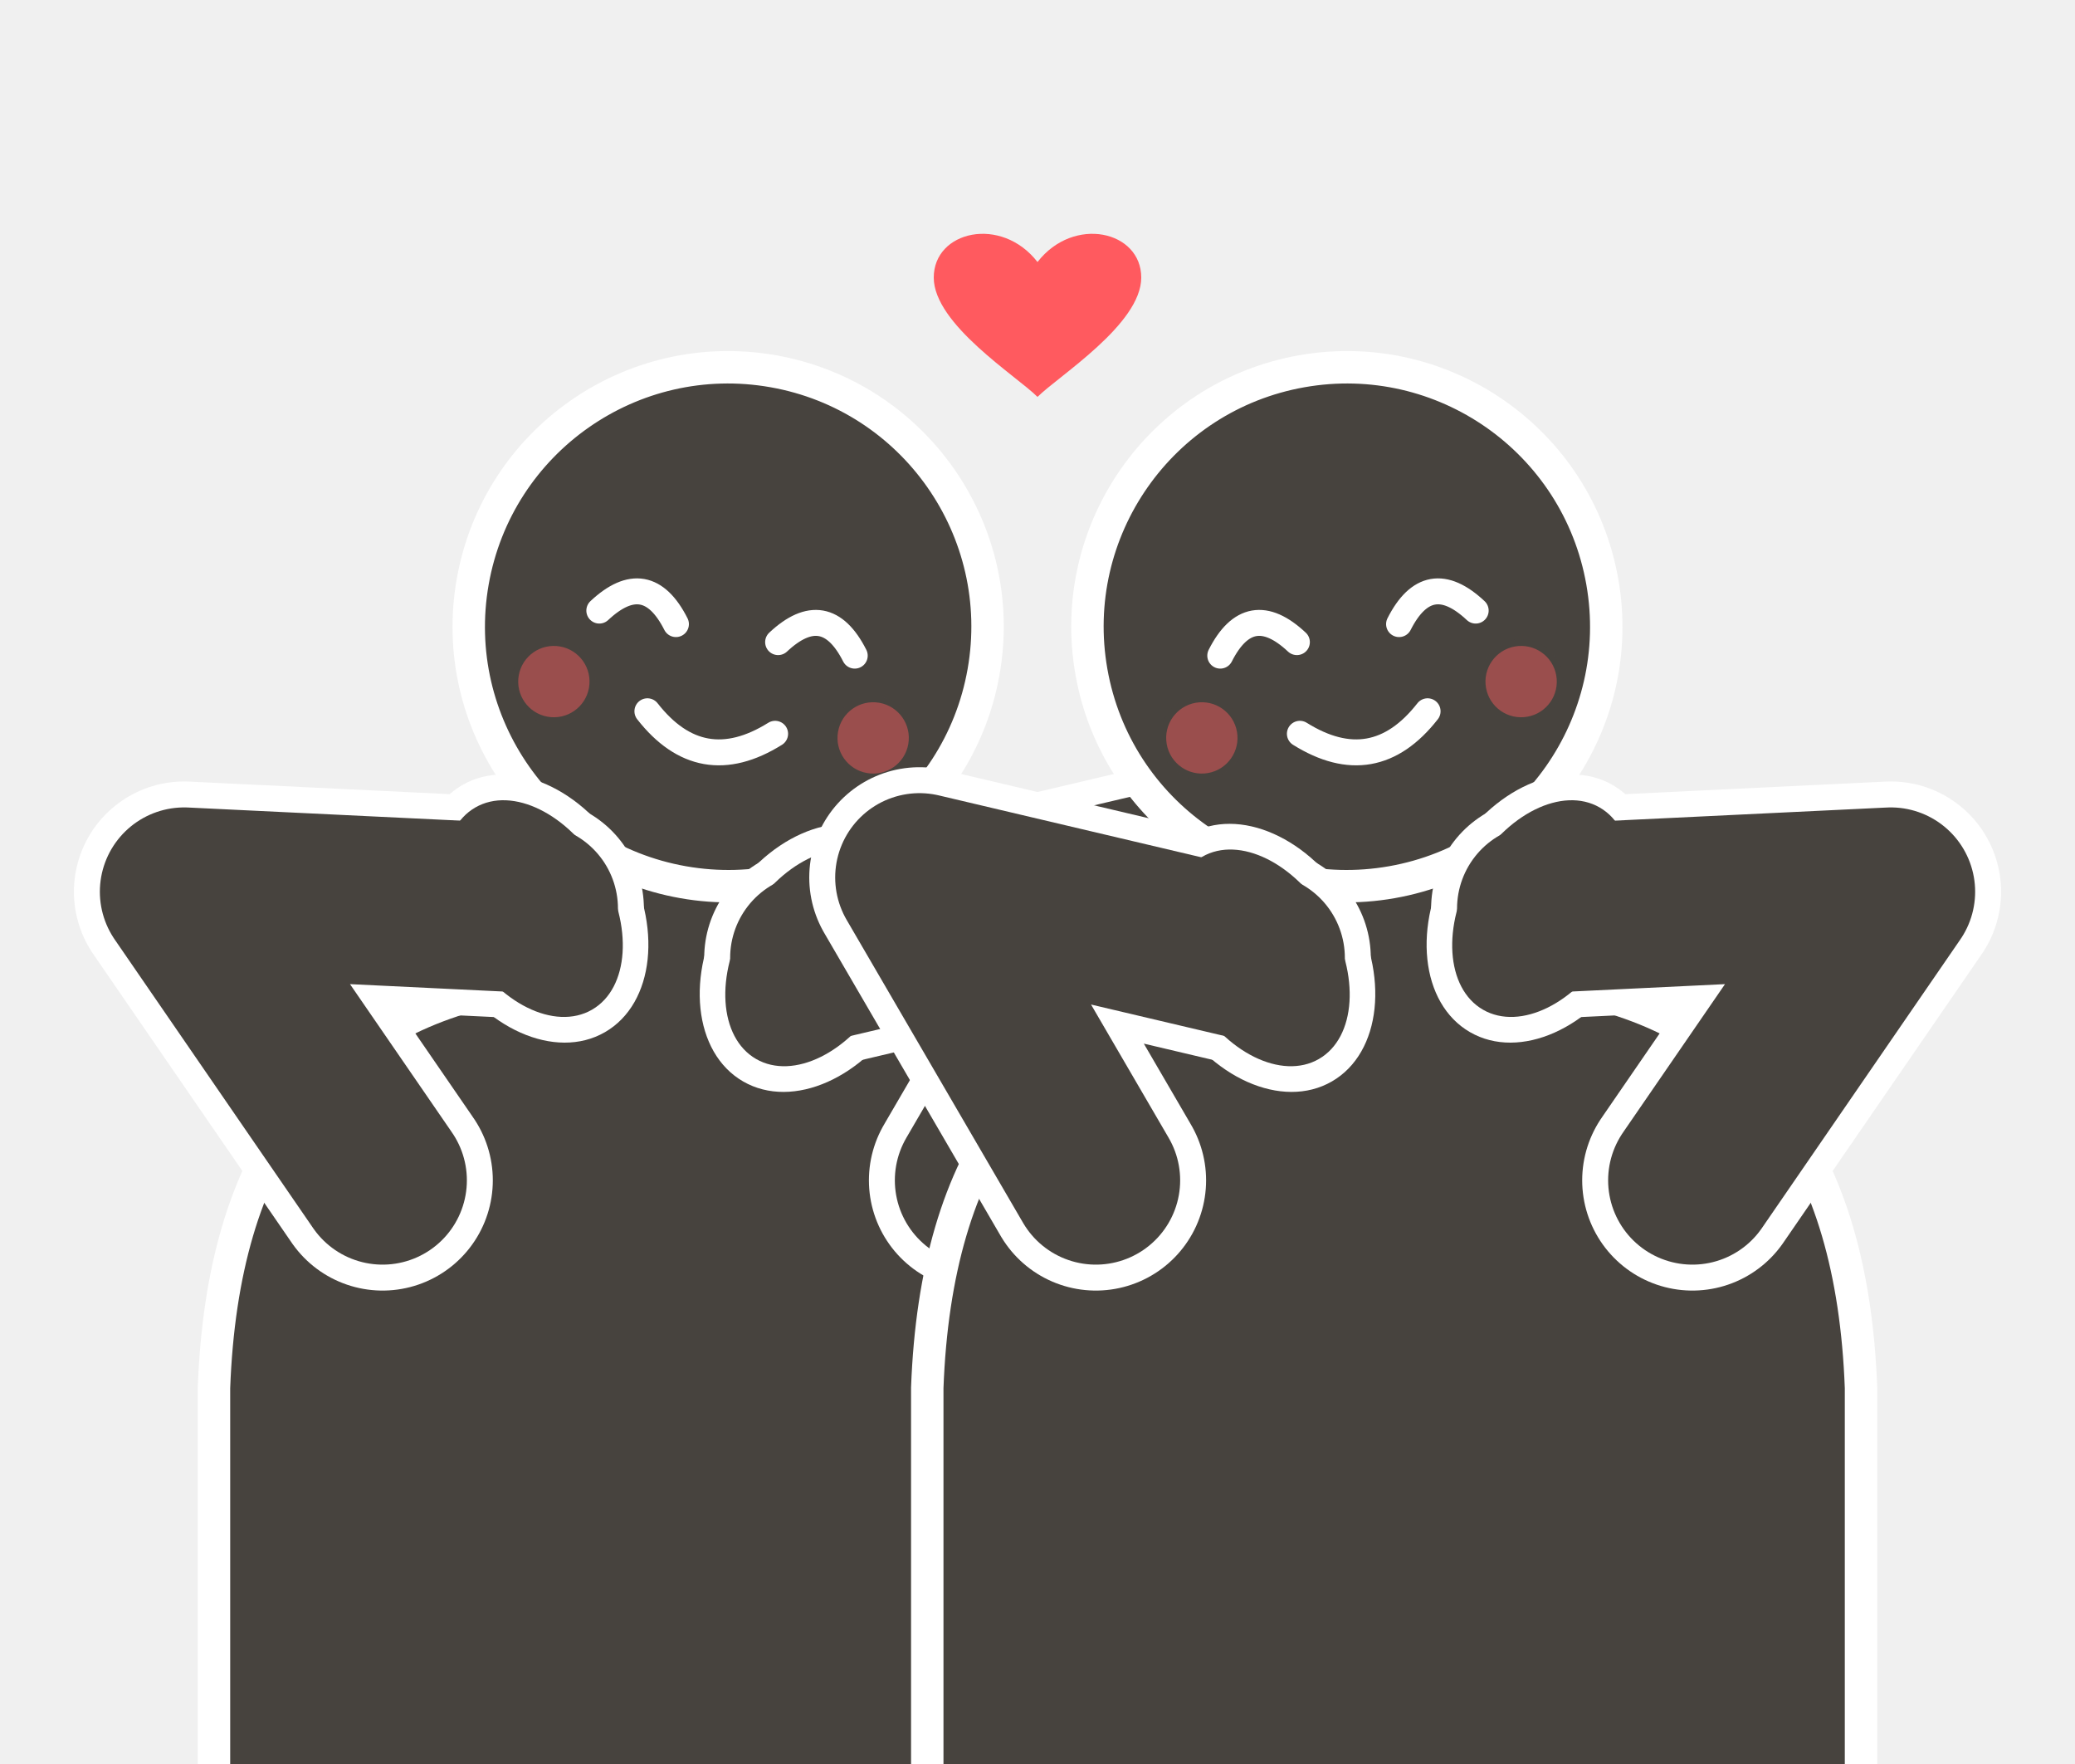
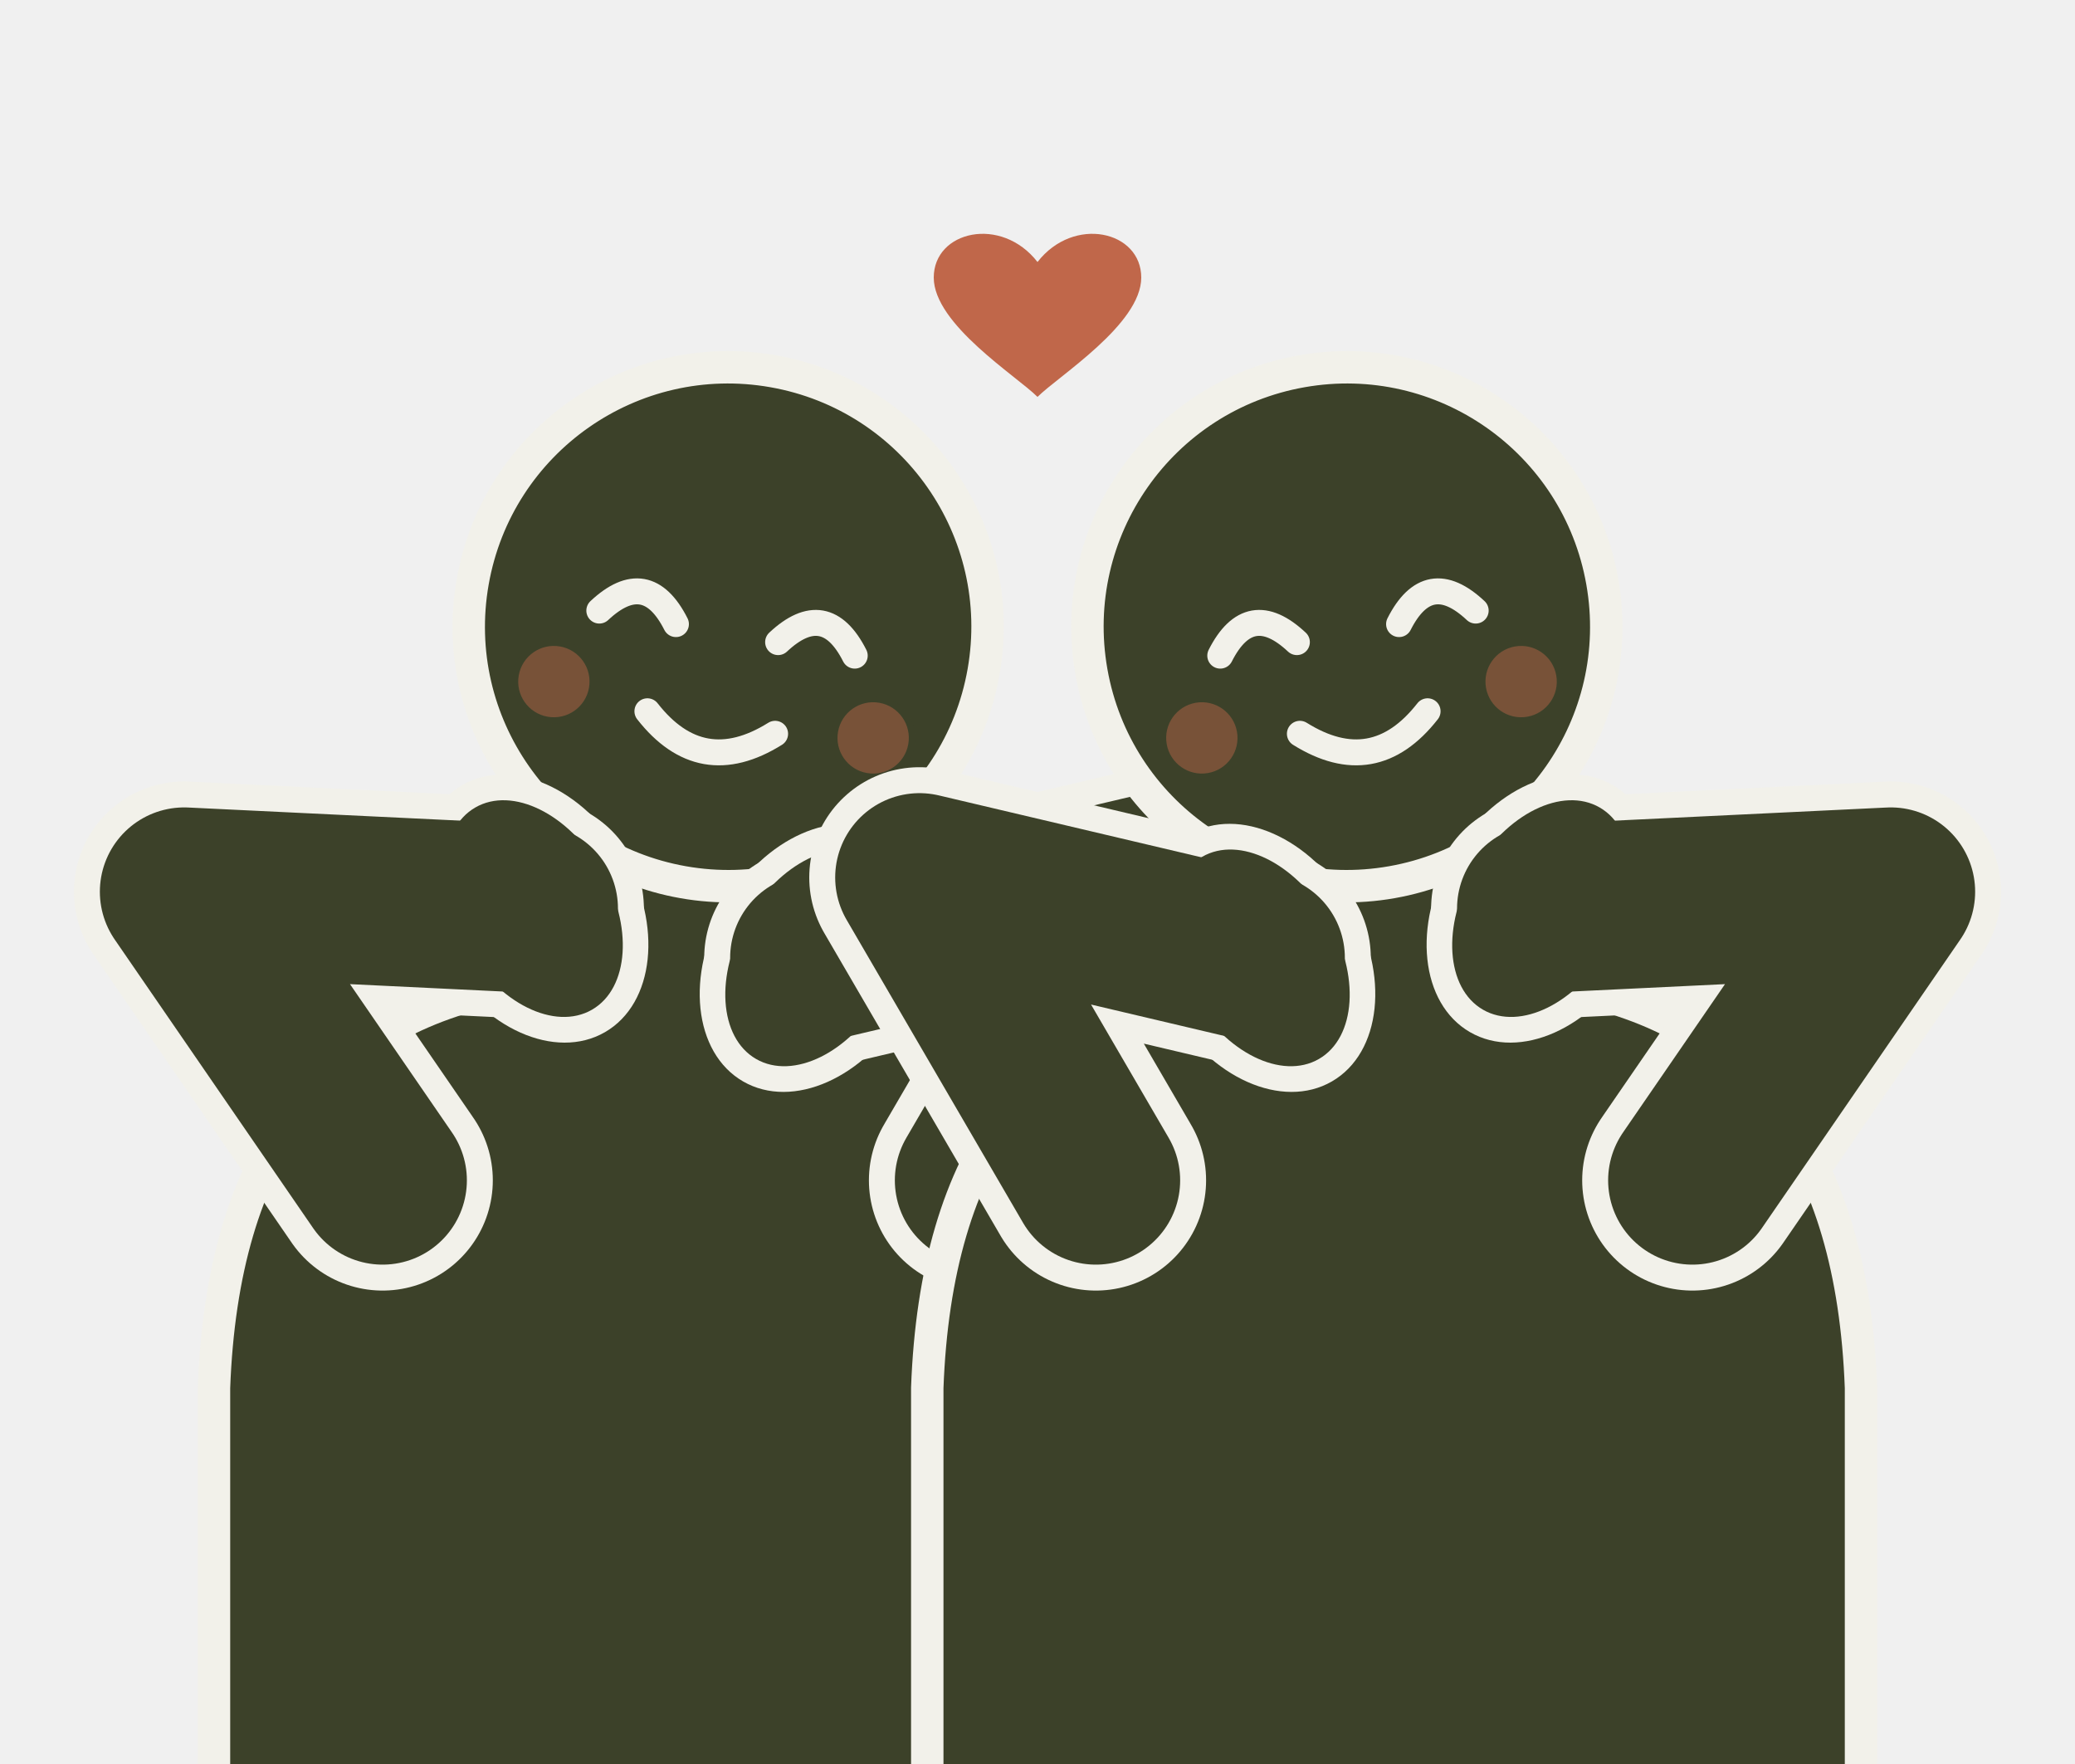
<svg xmlns="http://www.w3.org/2000/svg" viewBox="0 0 320 272" role="img" aria-label="꽃받침">
-   <g fill="none" stroke="#47433e" stroke-linecap="round" stroke-linejoin="round">
-     <path transform="translate(105 0) rotate(0 0 272) translate(0 272) scale(1) translate(0 -272)" d="M-72 420 L-72 214 Q-70 160 -26 152 L26 152 Q70 160 72 214 L72 420 Z" fill="#47433e" stroke="#ffffff" stroke-width="5" />
-     <rect transform="translate(105 0) rotate(0 0 272) translate(0 272) scale(1) translate(0 -272)" x="-15" y="118" width="30" height="44" rx="8" fill="#47433e" stroke="none" />
+   <g fill="none" stroke="#3c4129" stroke-linecap="round" stroke-linejoin="round">
+     <path transform="translate(105 0) rotate(0 0 272) translate(0 272) scale(1) translate(0 -272)" d="M-72 420 L-72 214 Q-70 160 -26 152 L26 152 Q70 160 72 214 L72 420 Z" fill="#3c4129" stroke="#f2f1ea" stroke-width="5" />
+     <rect transform="translate(105 0) rotate(0 0 272) translate(0 272) scale(1) translate(0 -272)" x="-15" y="118" width="30" height="44" rx="8" fill="#3c4129" stroke="none" />
    <g transform="translate(105 0) rotate(0 0 272) translate(0 272) scale(1) translate(0 -272) rotate(10 0 138) translate(0 96)">
-       <circle r="40" fill="#47433e" stroke="#ffffff" stroke-width="5" />
-       <path d="M-20 1 Q-14 -7 -8 1" stroke="#ffffff" stroke-width="4" fill="none" />
-       <path d="M8 1 Q14 -7 20 1" stroke="#ffffff" stroke-width="4" fill="none" />
-       <path d="M-10 15 Q0 24 10 15" stroke="#ffffff" stroke-width="4" fill="none" />
-       <circle cx="-25" cy="13" r="6" fill="#ff5a5f" opacity=".45" />
-       <circle cx="25" cy="13" r="6" fill="#ff5a5f" opacity=".45" />
+       <circle r="40" fill="#3c4129" stroke="#f2f1ea" stroke-width="5" />
+       <path d="M-20 1 Q-14 -7 -8 1" stroke="#f2f1ea" stroke-width="4" fill="none" />
+       <path d="M8 1 Q14 -7 20 1" stroke="#f2f1ea" stroke-width="4" fill="none" />
+       <path d="M-10 15 Q0 24 10 15" stroke="#f2f1ea" stroke-width="4" fill="none" />
+       <circle cx="-25" cy="13" r="6" fill="#c0674a" opacity=".45" />
+       <circle cx="25" cy="13" r="6" fill="#c0674a" opacity=".45" />
    </g>
-     <path d="M59 182 L28.4 137.5 L82.3 140.1" stroke="#ffffff" stroke-width="34" />
-     <ellipse cx="82.3" cy="140.1" rx="16" ry="22" transform="rotate(-210 82.3 140.1)" fill="#ffffff" stroke="none" />
+     <path d="M59 182 L28.4 137.5 L82.3 140.1" stroke="#f2f1ea" stroke-width="34" />
+     <ellipse cx="82.3" cy="140.1" rx="16" ry="22" transform="rotate(-210 82.3 140.1)" fill="#f2f1ea" stroke="none" />
    <path d="M59 182 L28.4 137.5 L82.3 140.1" stroke-width="26" />
-     <ellipse cx="82.3" cy="140.1" rx="12" ry="18" transform="rotate(-210 82.3 140.1)" fill="#47433e" stroke="none" />
-     <path d="M151 182 L178.2 135.3 L125.6 147.7" stroke="#ffffff" stroke-width="34" />
-     <ellipse cx="125.6" cy="147.7" rx="16" ry="22" transform="rotate(-150 125.6 147.7)" fill="#ffffff" stroke="none" />
+     <ellipse cx="82.3" cy="140.1" rx="12" ry="18" transform="rotate(-210 82.3 140.1)" fill="#3c4129" stroke="none" />
+     <path d="M151 182 L178.2 135.3 L125.6 147.7" stroke="#f2f1ea" stroke-width="34" />
+     <ellipse cx="125.6" cy="147.7" rx="16" ry="22" transform="rotate(-150 125.6 147.7)" fill="#f2f1ea" stroke="none" />
    <path d="M151 182 L178.2 135.3 L125.6 147.7" stroke-width="26" />
-     <ellipse cx="125.6" cy="147.7" rx="12" ry="18" transform="rotate(-150 125.6 147.7)" fill="#47433e" stroke="none" />
-     <path transform="translate(215 0) rotate(0 0 272) translate(0 272) scale(1) translate(0 -272)" d="M-72 420 L-72 214 Q-70 160 -26 152 L26 152 Q70 160 72 214 L72 420 Z" fill="#47433e" stroke="#ffffff" stroke-width="5" />
-     <rect transform="translate(215 0) rotate(0 0 272) translate(0 272) scale(1) translate(0 -272)" x="-15" y="118" width="30" height="44" rx="8" fill="#47433e" stroke="none" />
+     <ellipse cx="125.6" cy="147.7" rx="12" ry="18" transform="rotate(-150 125.6 147.7)" fill="#3c4129" stroke="none" />
+     <path transform="translate(215 0) rotate(0 0 272) translate(0 272) scale(1) translate(0 -272)" d="M-72 420 L-72 214 Q-70 160 -26 152 L26 152 Q70 160 72 214 L72 420 Z" fill="#3c4129" stroke="#f2f1ea" stroke-width="5" />
+     <rect transform="translate(215 0) rotate(0 0 272) translate(0 272) scale(1) translate(0 -272)" x="-15" y="118" width="30" height="44" rx="8" fill="#3c4129" stroke="none" />
    <g transform="translate(215 0) rotate(0 0 272) translate(0 272) scale(1) translate(0 -272) rotate(-10 0 138) translate(0 96)">
-       <circle r="40" fill="#47433e" stroke="#ffffff" stroke-width="5" />
-       <path d="M-20 1 Q-14 -7 -8 1" stroke="#ffffff" stroke-width="4" fill="none" />
-       <path d="M8 1 Q14 -7 20 1" stroke="#ffffff" stroke-width="4" fill="none" />
-       <path d="M-10 15 Q0 24 10 15" stroke="#ffffff" stroke-width="4" fill="none" />
-       <circle cx="-25" cy="13" r="6" fill="#ff5a5f" opacity=".45" />
-       <circle cx="25" cy="13" r="6" fill="#ff5a5f" opacity=".45" />
+       <circle r="40" fill="#3c4129" stroke="#f2f1ea" stroke-width="5" />
+       <path d="M-20 1 Q-14 -7 -8 1" stroke="#f2f1ea" stroke-width="4" fill="none" />
+       <path d="M8 1 Q14 -7 20 1" stroke="#f2f1ea" stroke-width="4" fill="none" />
+       <path d="M-10 15 Q0 24 10 15" stroke="#f2f1ea" stroke-width="4" fill="none" />
+       <circle cx="-25" cy="13" r="6" fill="#c0674a" opacity=".45" />
+       <circle cx="25" cy="13" r="6" fill="#c0674a" opacity=".45" />
    </g>
-     <path d="M169 182 L141.8 135.3 L194.4 147.7" stroke="#ffffff" stroke-width="34" />
-     <ellipse cx="194.4" cy="147.7" rx="16" ry="22" transform="rotate(-210 194.4 147.7)" fill="#ffffff" stroke="none" />
+     <path d="M169 182 L141.8 135.3 L194.4 147.7" stroke="#f2f1ea" stroke-width="34" />
+     <ellipse cx="194.4" cy="147.7" rx="16" ry="22" transform="rotate(-210 194.4 147.7)" fill="#f2f1ea" stroke="none" />
    <path d="M169 182 L141.8 135.3 L194.4 147.7" stroke-width="26" />
-     <ellipse cx="194.4" cy="147.7" rx="12" ry="18" transform="rotate(-210 194.4 147.7)" fill="#47433e" stroke="none" />
-     <path d="M261 182 L291.6 137.5 L237.7 140.1" stroke="#ffffff" stroke-width="34" />
-     <ellipse cx="237.7" cy="140.1" rx="16" ry="22" transform="rotate(-150 237.7 140.1)" fill="#ffffff" stroke="none" />
+     <ellipse cx="194.4" cy="147.7" rx="12" ry="18" transform="rotate(-210 194.4 147.7)" fill="#3c4129" stroke="none" />
+     <path d="M261 182 L291.6 137.5 L237.7 140.1" stroke="#f2f1ea" stroke-width="34" />
+     <ellipse cx="237.7" cy="140.1" rx="16" ry="22" transform="rotate(-150 237.7 140.1)" fill="#f2f1ea" stroke="none" />
    <path d="M261 182 L291.6 137.5 L237.7 140.1" stroke-width="26" />
-     <ellipse cx="237.7" cy="140.1" rx="12" ry="18" transform="rotate(-150 237.7 140.1)" fill="#47433e" stroke="none" />
-     <path transform="translate(160 50) scale(0.8)" fill="#ff5a5f" stroke="none" d="M0 14 C-4 10 -20 0 -20 -9 C-20 -18 -7 -21 0 -12 C7 -21 20 -18 20 -9 C20 0 4 10 0 14Z" />
+     <ellipse cx="237.7" cy="140.1" rx="12" ry="18" transform="rotate(-150 237.7 140.1)" fill="#3c4129" stroke="none" />
+     <path transform="translate(160 50) scale(0.8)" fill="#c0674a" stroke="none" d="M0 14 C-4 10 -20 0 -20 -9 C-20 -18 -7 -21 0 -12 C7 -21 20 -18 20 -9 C20 0 4 10 0 14Z" />
  </g>
</svg>
